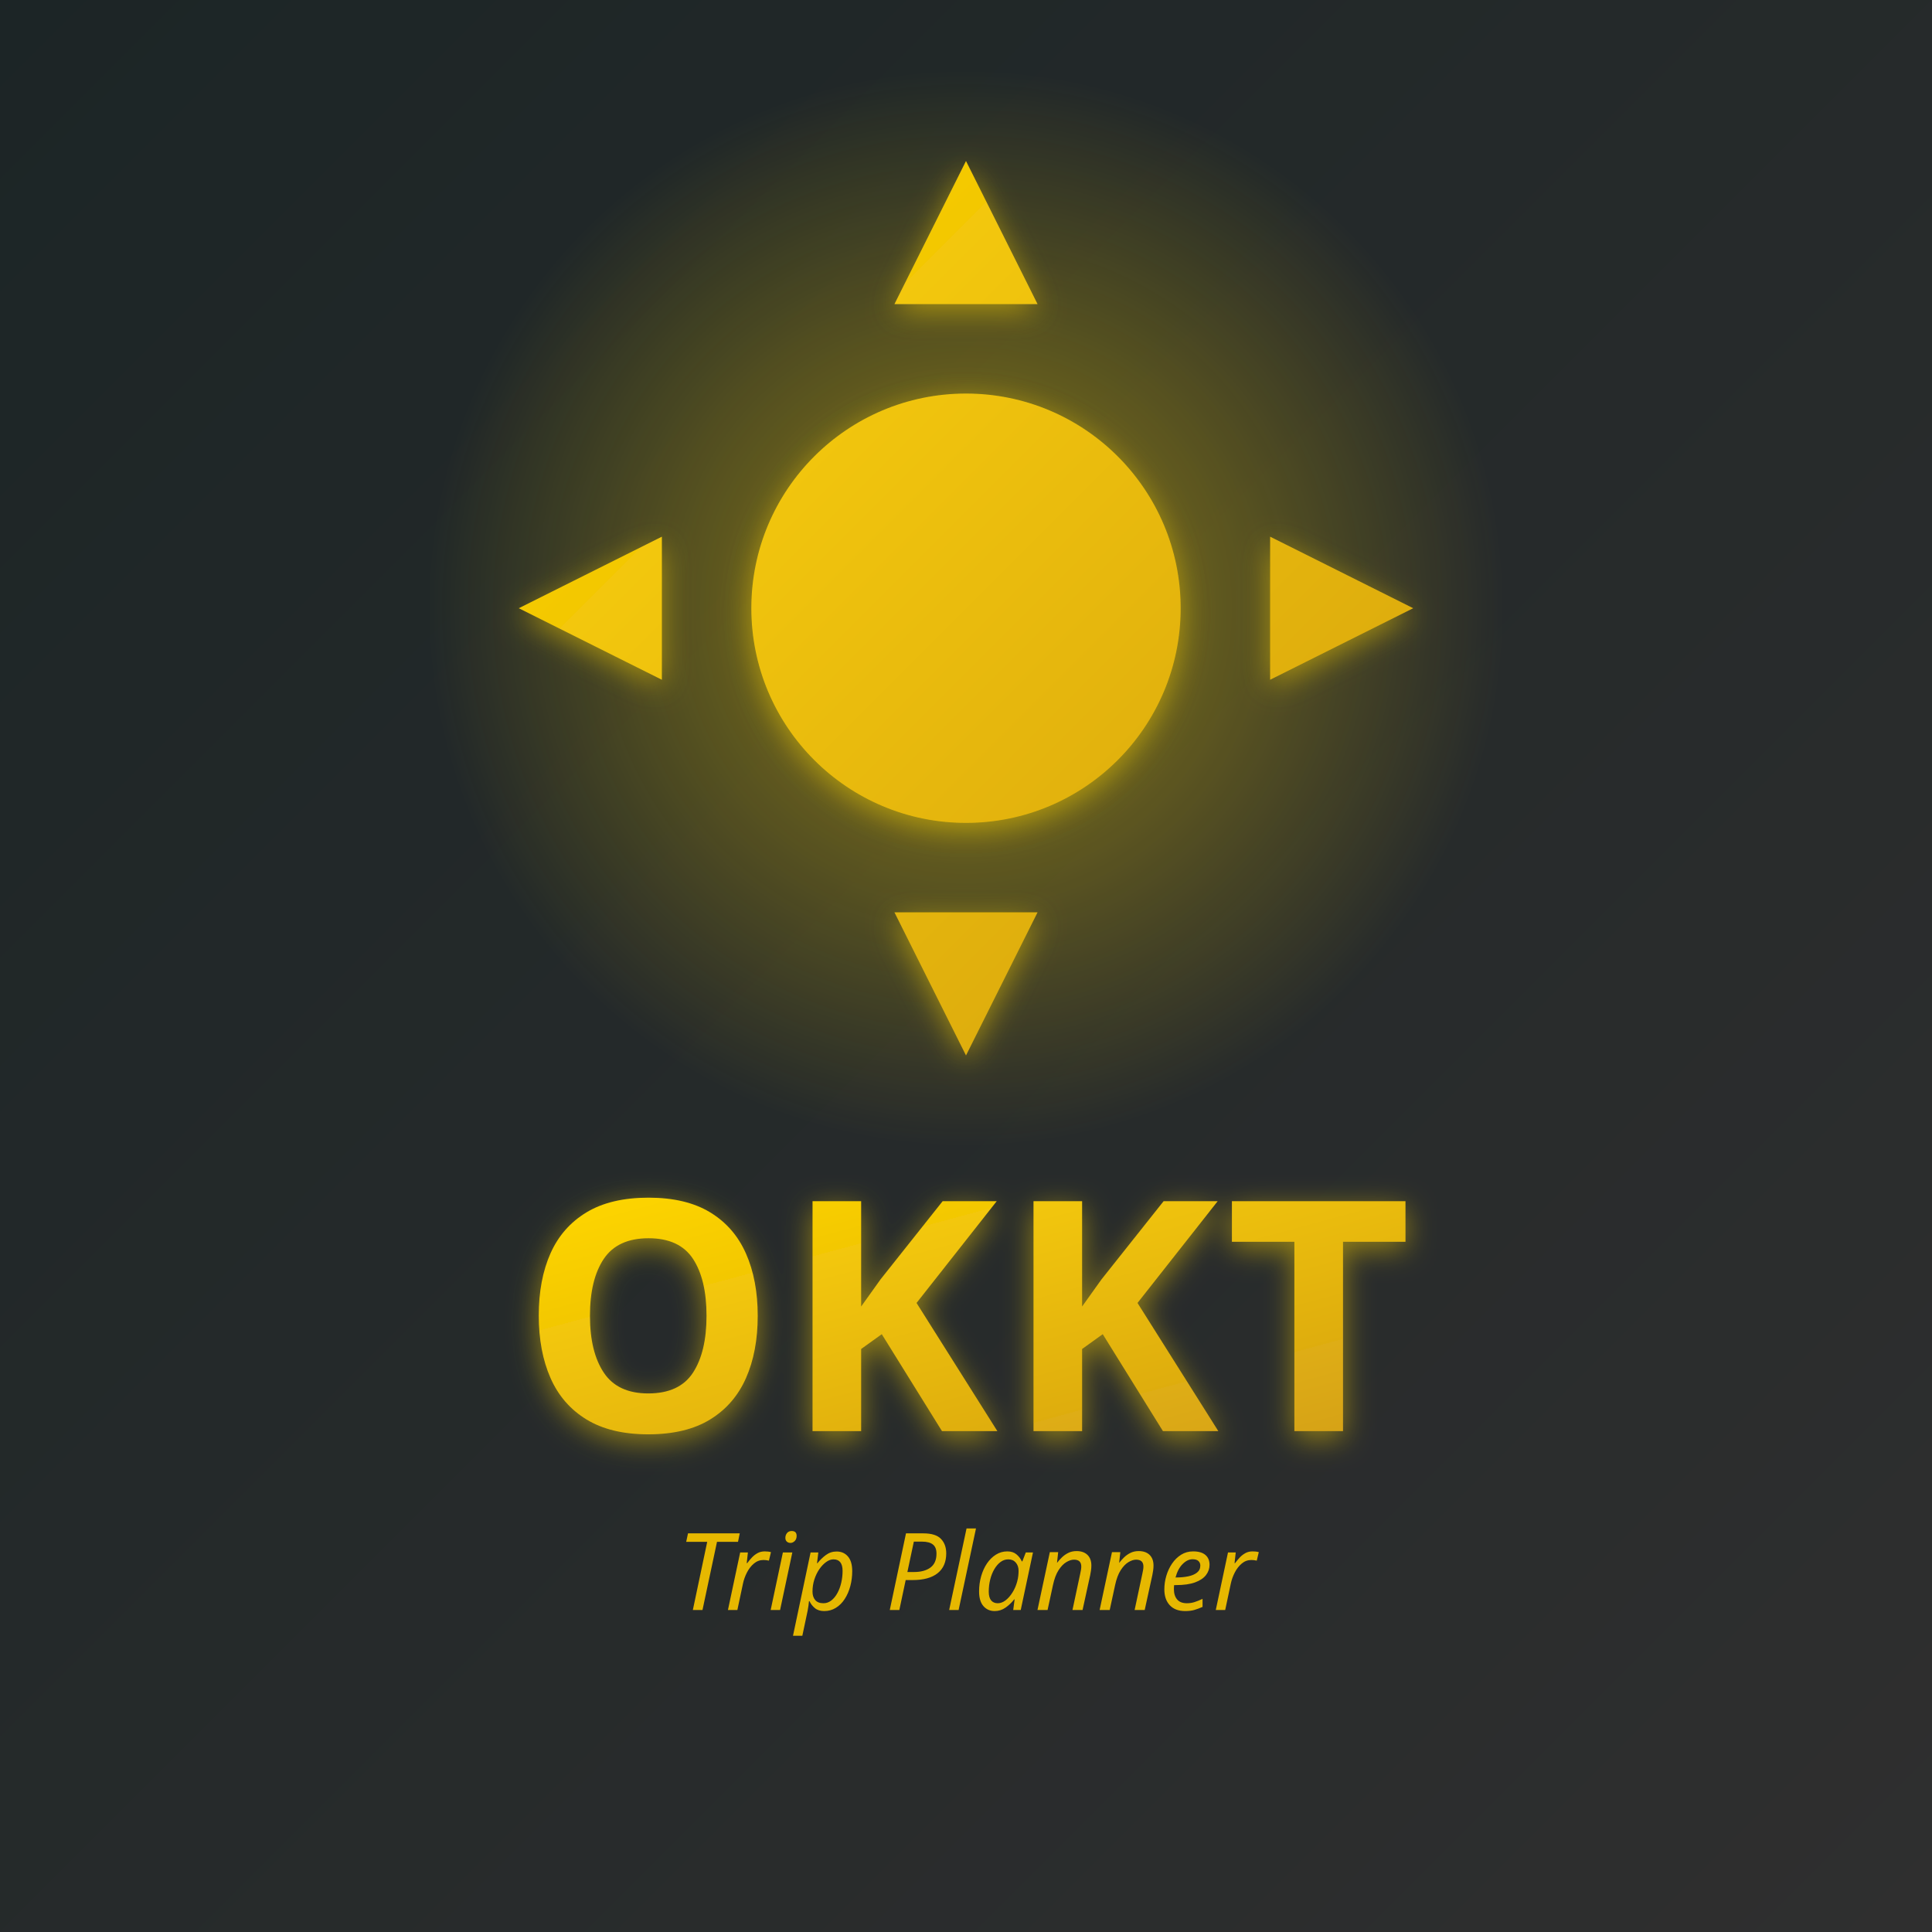
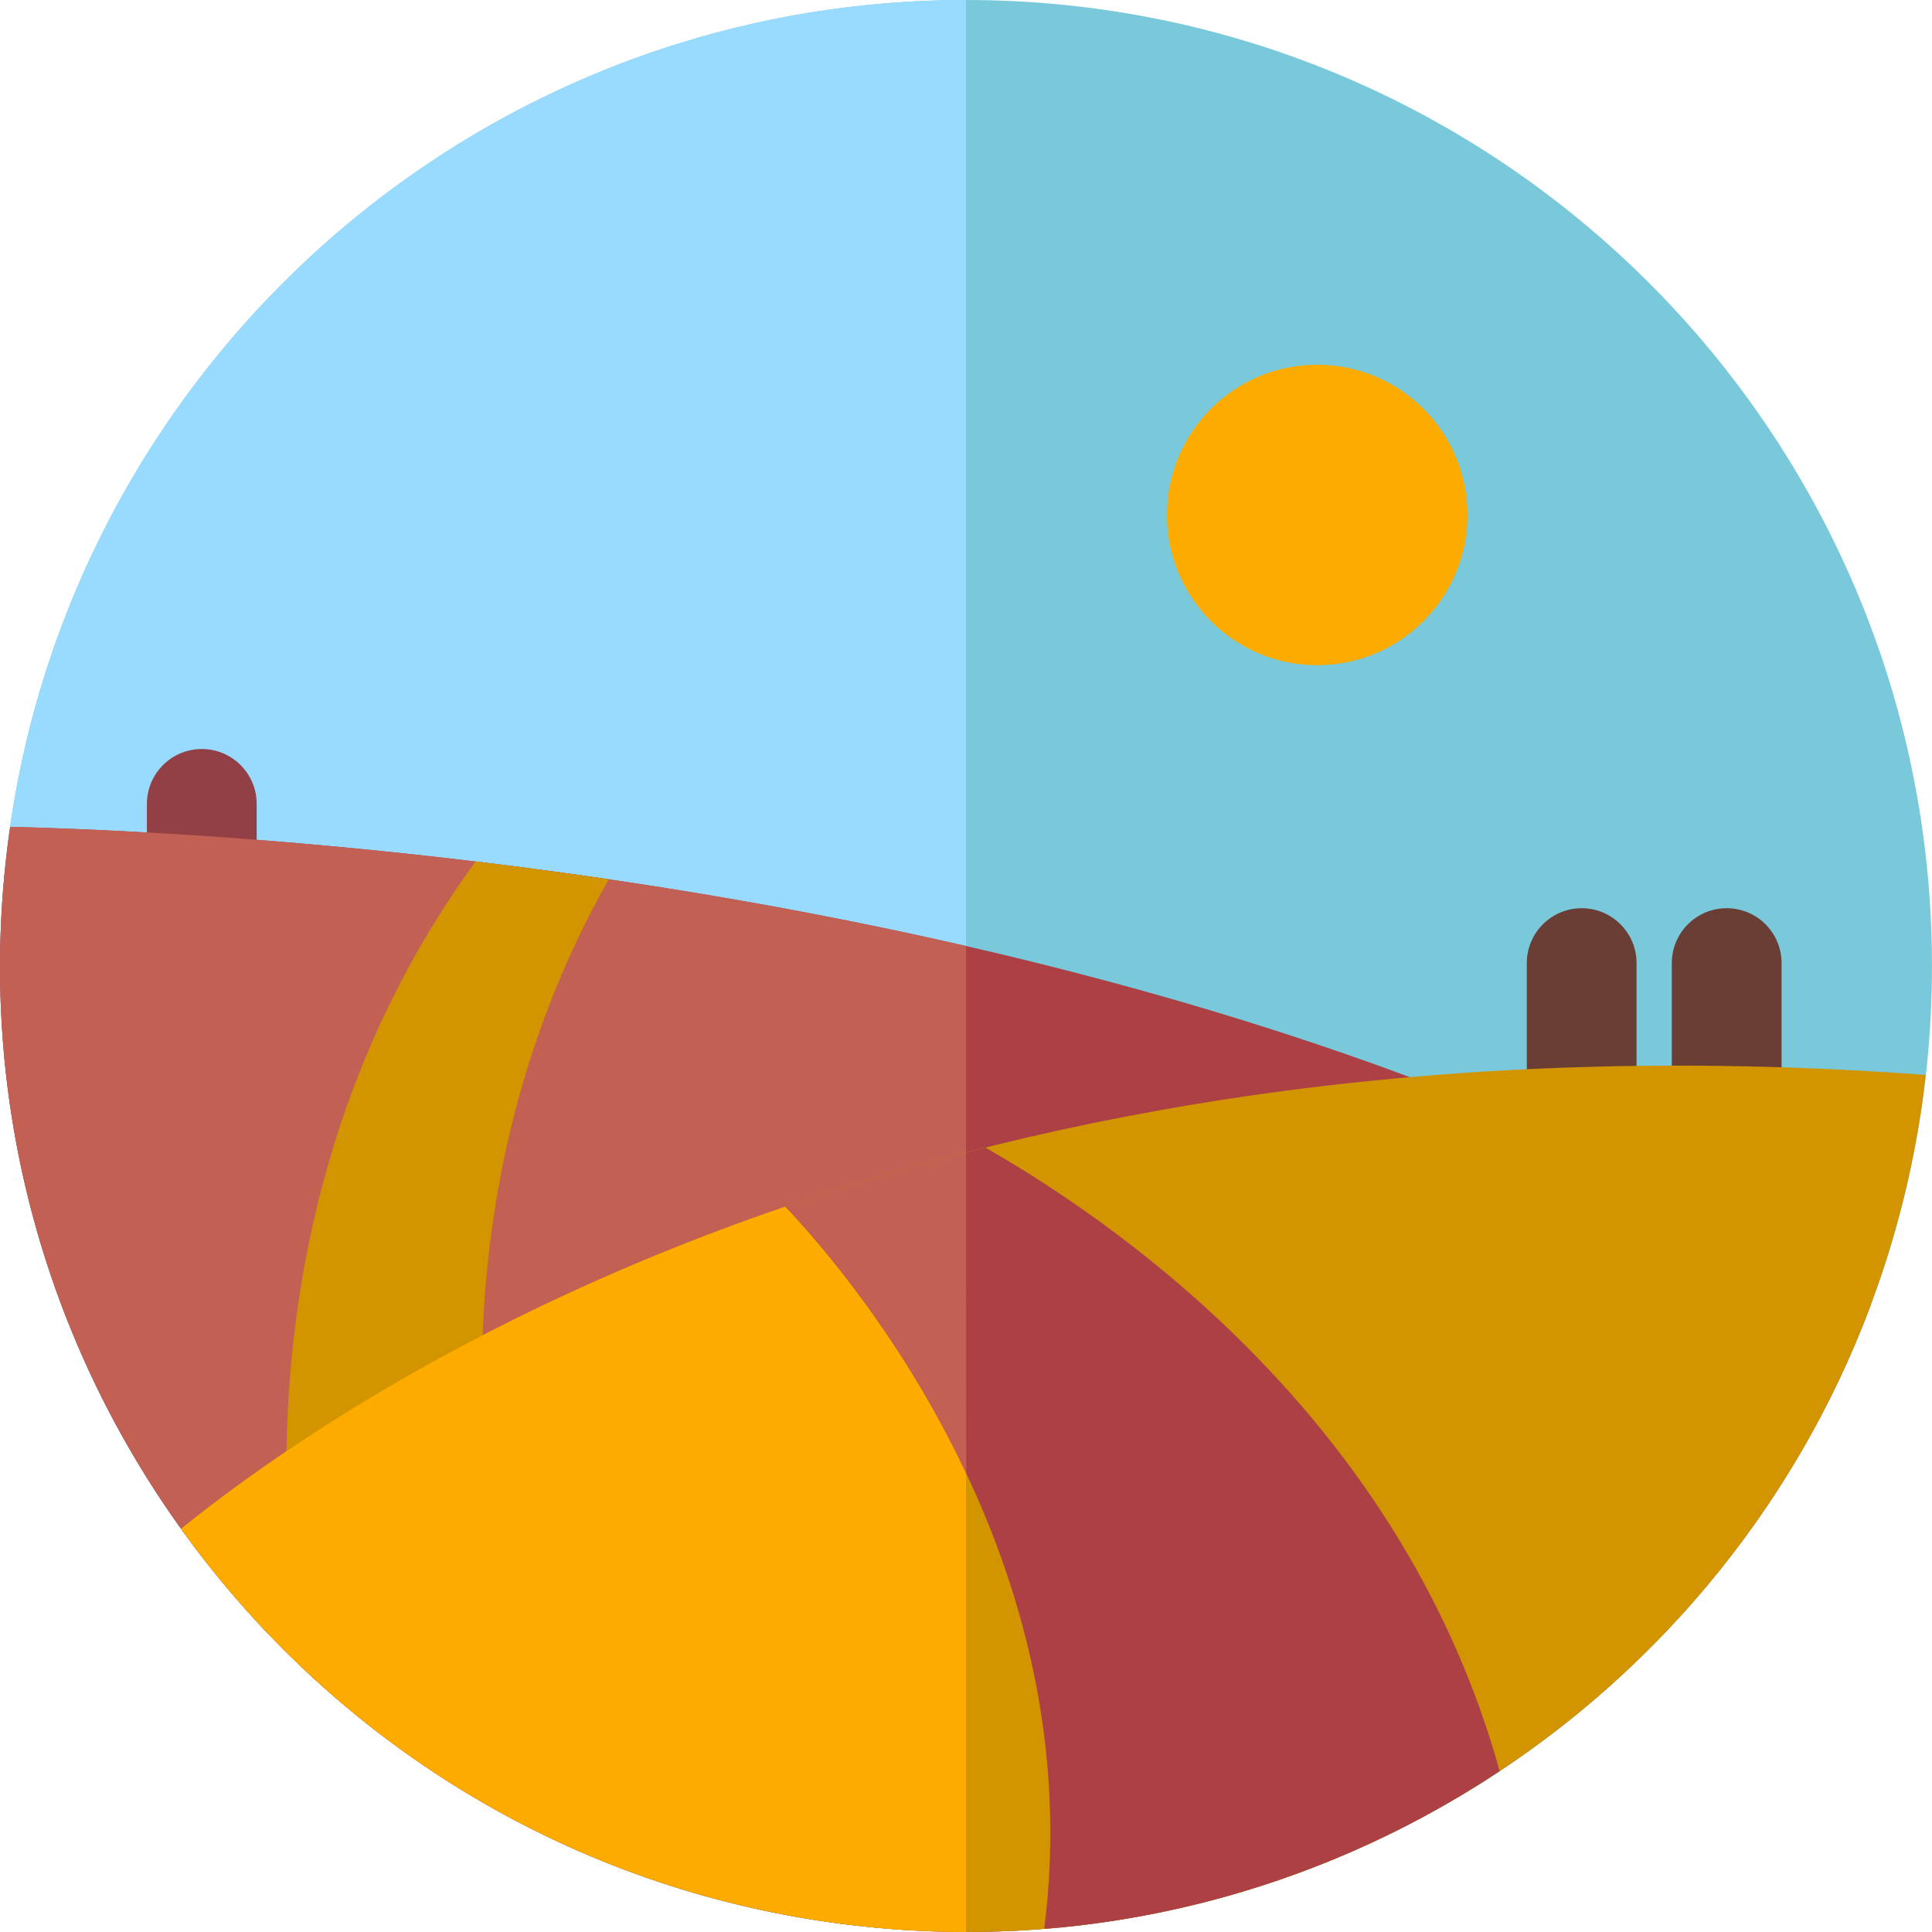
- <svg xmlns="http://www.w3.org/2000/svg" width="100%" height="100%" viewBox="0 0 1080 1080" preserveAspectRatio="xMidYMid meet">
-   <defs>
-     <linearGradient id="bgGradient" x1="0%" y1="0%" x2="100%" y2="100%">
-       <stop offset="0%" style="stop-color:#1C2526;stop-opacity:1" />
-       <stop offset="100%" style="stop-color:#2F2F2F;stop-opacity:1" />
-     </linearGradient>
-     <linearGradient id="goldGradient" x1="0%" y1="0%" x2="100%" y2="100%">
-       <stop offset="0%" style="stop-color:#FFD700;stop-opacity:1" />
-       <stop offset="100%" style="stop-color:#D4A017;stop-opacity:1" />
-     </linearGradient>
-     <radialGradient id="iconGlow" cx="50%" cy="50%" r="50%">
-       <stop offset="0%" style="stop-color:#FFD700;stop-opacity:0.5" />
-       <stop offset="100%" style="stop-color:#FFD700;stop-opacity:0" />
-     </radialGradient>
-     <filter id="shadow" x="-50%" y="-50%" width="200%" height="200%">
-       <feDropShadow dx="0" dy="4" stdDeviation="8" flood-color="#FFD700" flood-opacity="0.5" />
-     </filter>
-   </defs>
-   <rect x="0" y="0" width="1080" height="1080" fill="url(#bgGradient)" />
-   <g transform="translate(540, 540)">
-     <circle cx="0" cy="-200" r="300" fill="url(#iconGlow)" />
-     <path d="M0,0 m-120,-200 a120,120 0 1,0 240,0 a120,120 0 1,0 -240,0 z              M0,-450 l40,80 l-80,0 l40,-80              M0,50  l-40,-80 l80,0 l-40,80              M250,-200 l-80,-40 l0,80 l80,-40              M-250,-200 l80,40 l0,-80 l-80,40" fill="url(#goldGradient)" filter="url(#shadow)" />
+ <svg xmlns="http://www.w3.org/2000/svg" height="800px" width="800px" version="1.1" id="Layer_1" viewBox="0 0 512.001 512.001" xml:space="preserve">
+   <circle style="fill:#79C9DB;" cx="256.013" cy="255.983" r="255.983" />
+   <path style="fill:#99DBFF;" d="M256.016,511.967c-141.376,0-255.983-114.608-255.983-255.983S114.641,0,256.016,0V511.967z" />
+   <path style="fill:#924045;" d="M53.475,253.764c-8.031,0-14.545-6.513-14.545-14.545v-26.18c0-8.031,6.513-14.545,14.545-14.545  s14.545,6.513,14.545,14.545v26.18C68.02,247.252,61.507,253.764,53.475,253.764z" />
+   <path style="fill:#AC4045;" d="M2.706,219.122c-20.333,139.687,76.273,269.515,215.982,290.109  c121.611,17.925,235.819-52.829,277.115-163.538C325.602,234.977,73.87,220.867,2.706,219.122z" />
+   <path style="fill:#C26053;" d="M2.706,219.122c-20.333,139.687,76.273,269.515,215.982,290.109  c12.309,1.814,24.79,2.609,37.324,2.46l0.007-260.985C145.024,225.257,43.783,220.13,2.706,219.122z" />
+   <path style="fill:#D29500;" d="M127.742,359.053c0.784-37.18,8.679-82.035,33.579-126.027c-12.158-1.789-23.942-3.347-35.294-4.712  C84.715,284.976,75.752,346.742,75.884,390.15L127.742,359.053z" />
+   <g>
+     <path style="fill:#6B3E35;" d="M457.591,334.945c-8.031,0-14.545-6.513-14.545-14.545v-65.168c0-8.031,6.513-14.544,14.545-14.544   c8.031,0,14.544,6.513,14.544,14.544v65.168C472.136,328.434,465.624,334.945,457.591,334.945z" />
+     <path style="fill:#6B3E35;" d="M419.162,334.945c-8.031,0-14.544-6.513-14.544-14.545v-65.168c0-8.031,6.513-14.544,14.544-14.544   s14.544,6.513,14.544,14.544v65.168C433.706,328.434,427.195,334.945,419.162,334.945z" />
  </g>
-   <text x="540" y="800" font-family="Poppins, sans-serif" font-size="180" font-weight="900" fill="url(#goldGradient)" text-anchor="middle" letter-spacing="4" filter="url(#shadow)">
- 		OKKT
- 	</text>
-   <text x="540" y="900" font-family="Poppins, sans-serif" font-size="60" fill="#E6B800" text-anchor="middle" font-style="italic">
- 		Trip Planner
- 	</text>
+   <circle style="fill:#FEAB00;" cx="349.069" cy="136.471" r="39.814" />
+   <path style="fill:#D29500;" d="M47.996,405.14c39.026,54.415,99.212,93.555,170.691,104.089  c139.864,20.615,269.959-76.055,290.574-215.919c0.416-2.82,0.767-5.635,1.086-8.446C250.723,265.703,99.776,363.425,47.996,405.14z  " />
+   <path style="fill:#FEAB00;" d="M47.996,405.14c39.026,54.415,99.212,93.555,170.691,104.089c12.545,1.849,25.012,2.755,37.327,2.771  l-0.001-206.58C148.239,333.293,79.622,379.662,47.996,405.14z" />
+   <path style="fill:#AC4045;" d="M261.153,304.124c-18.831,4.712-36.505,9.989-53.009,15.64  c17.951,18.966,81.041,93.441,68.592,191.419c43.875-3.523,85.238-18.319,120.693-41.834  C372.391,379.274,301.334,327.186,261.153,304.124z" />
+   <path style="fill:#C26053;" d="M256.016,305.432c-16.917,4.374-32.878,9.199-47.872,14.332c9.384,9.915,31.105,35.001,47.92,70.685  L256.016,305.432z" />
</svg>
